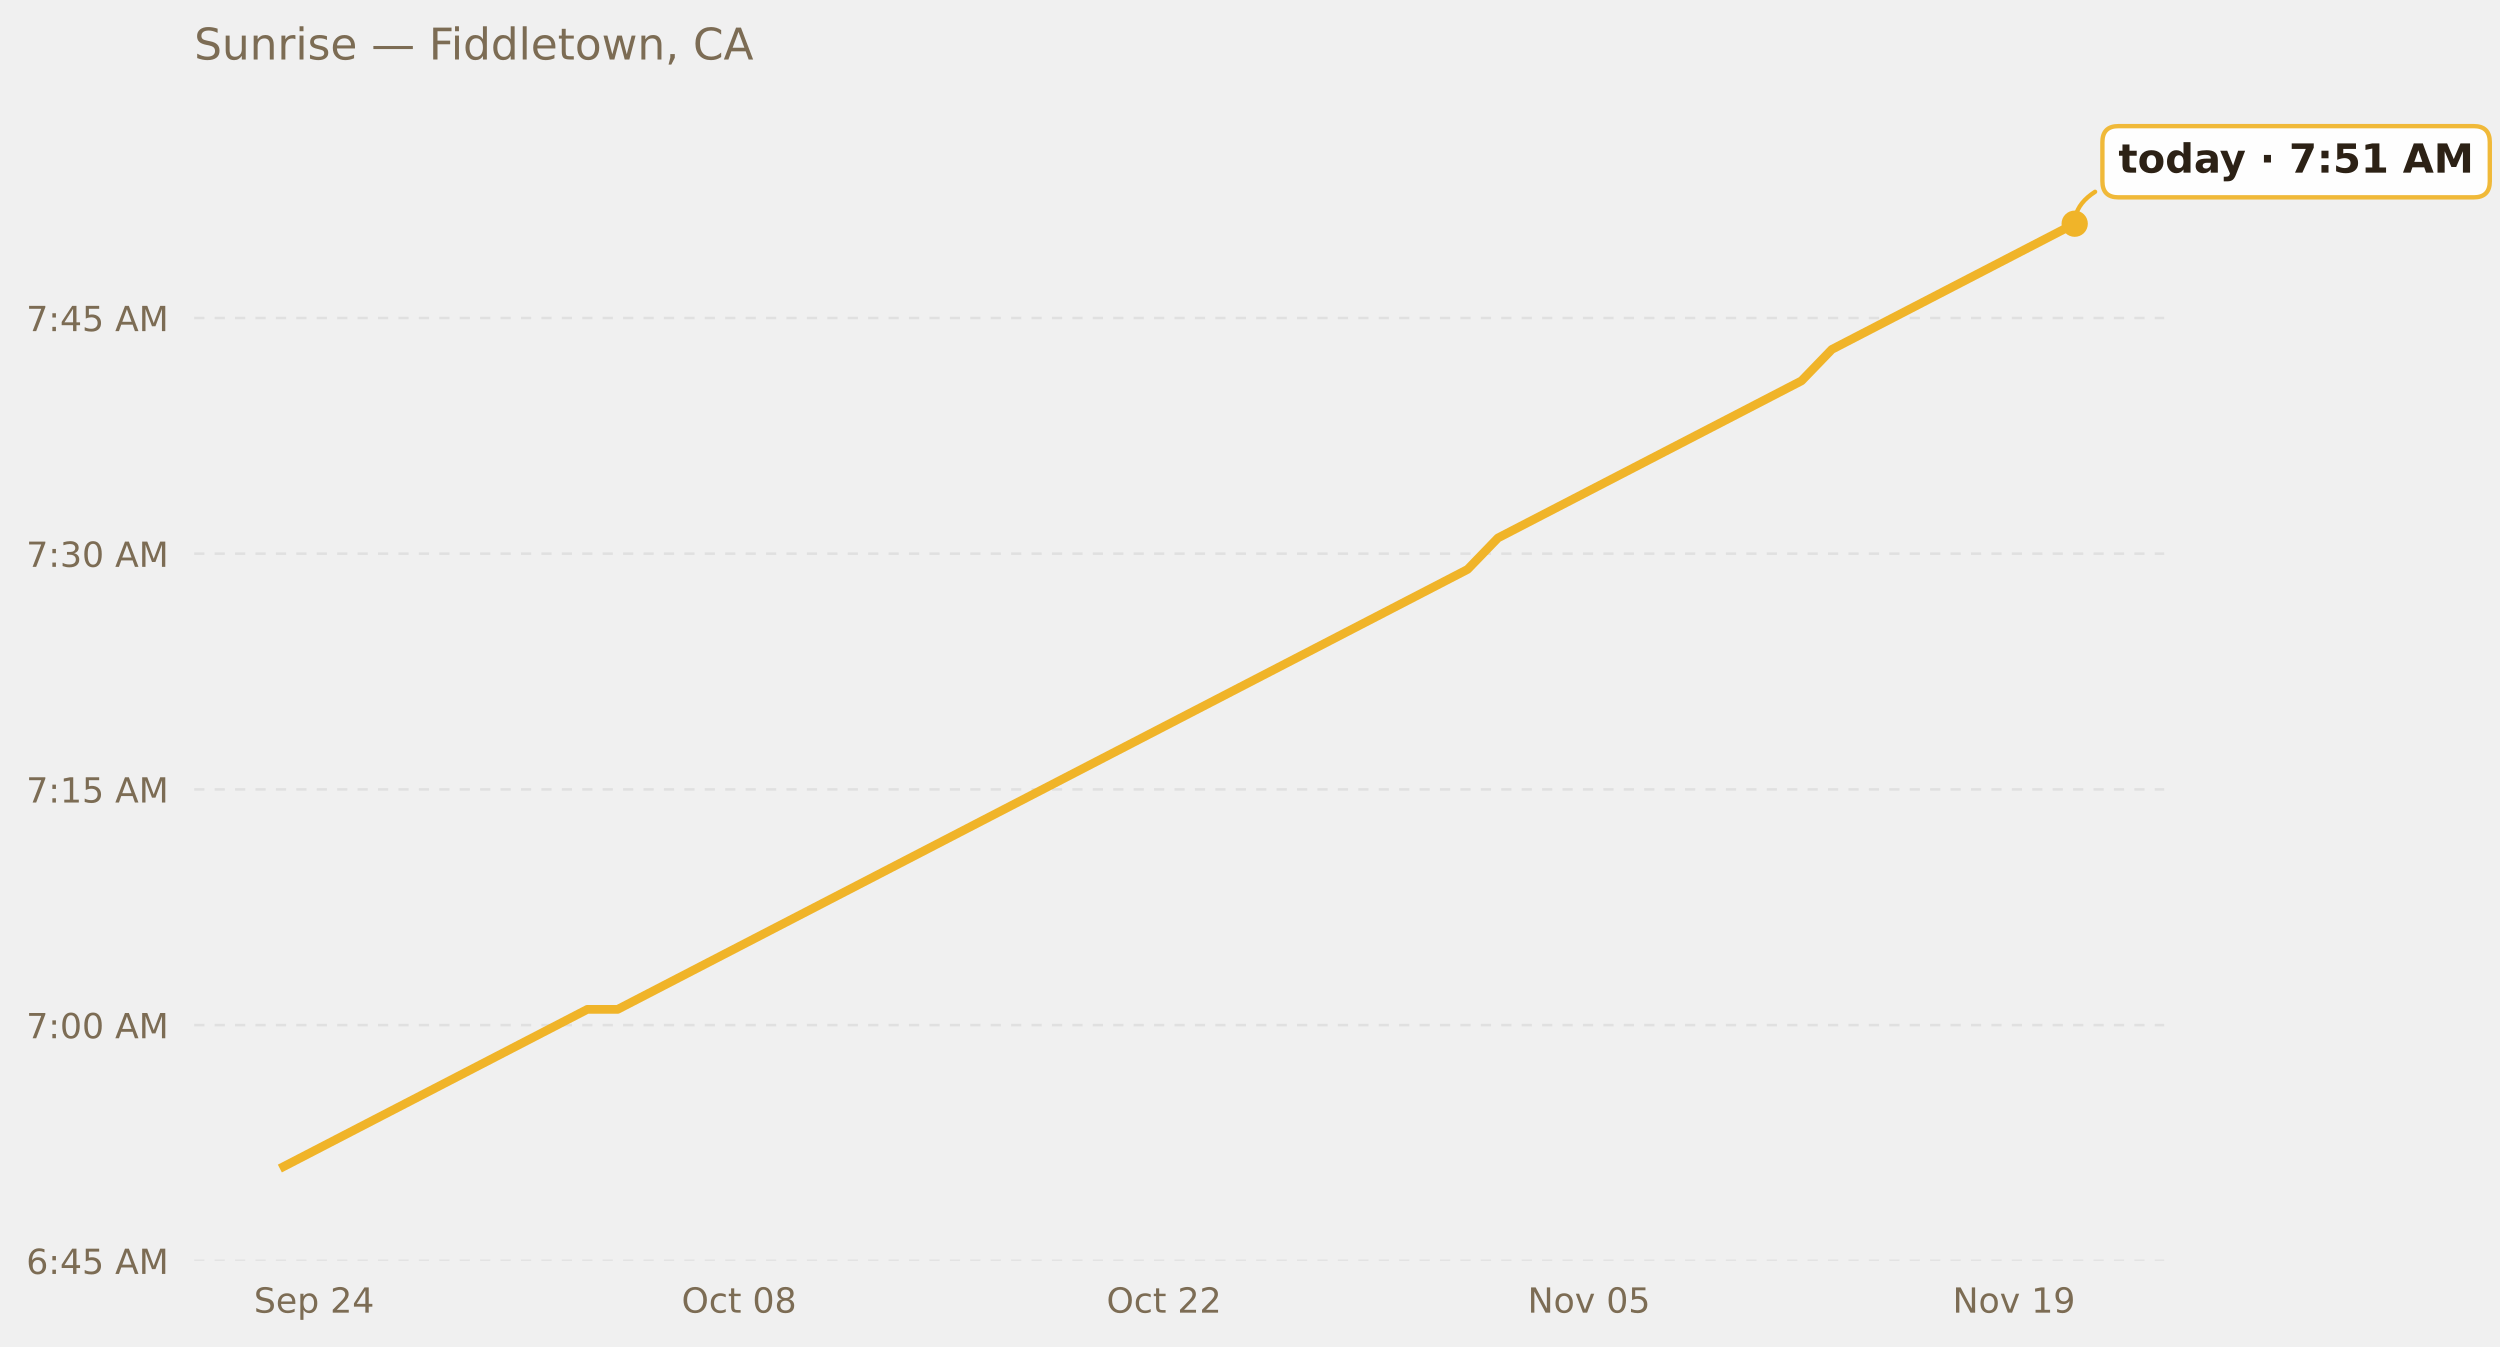
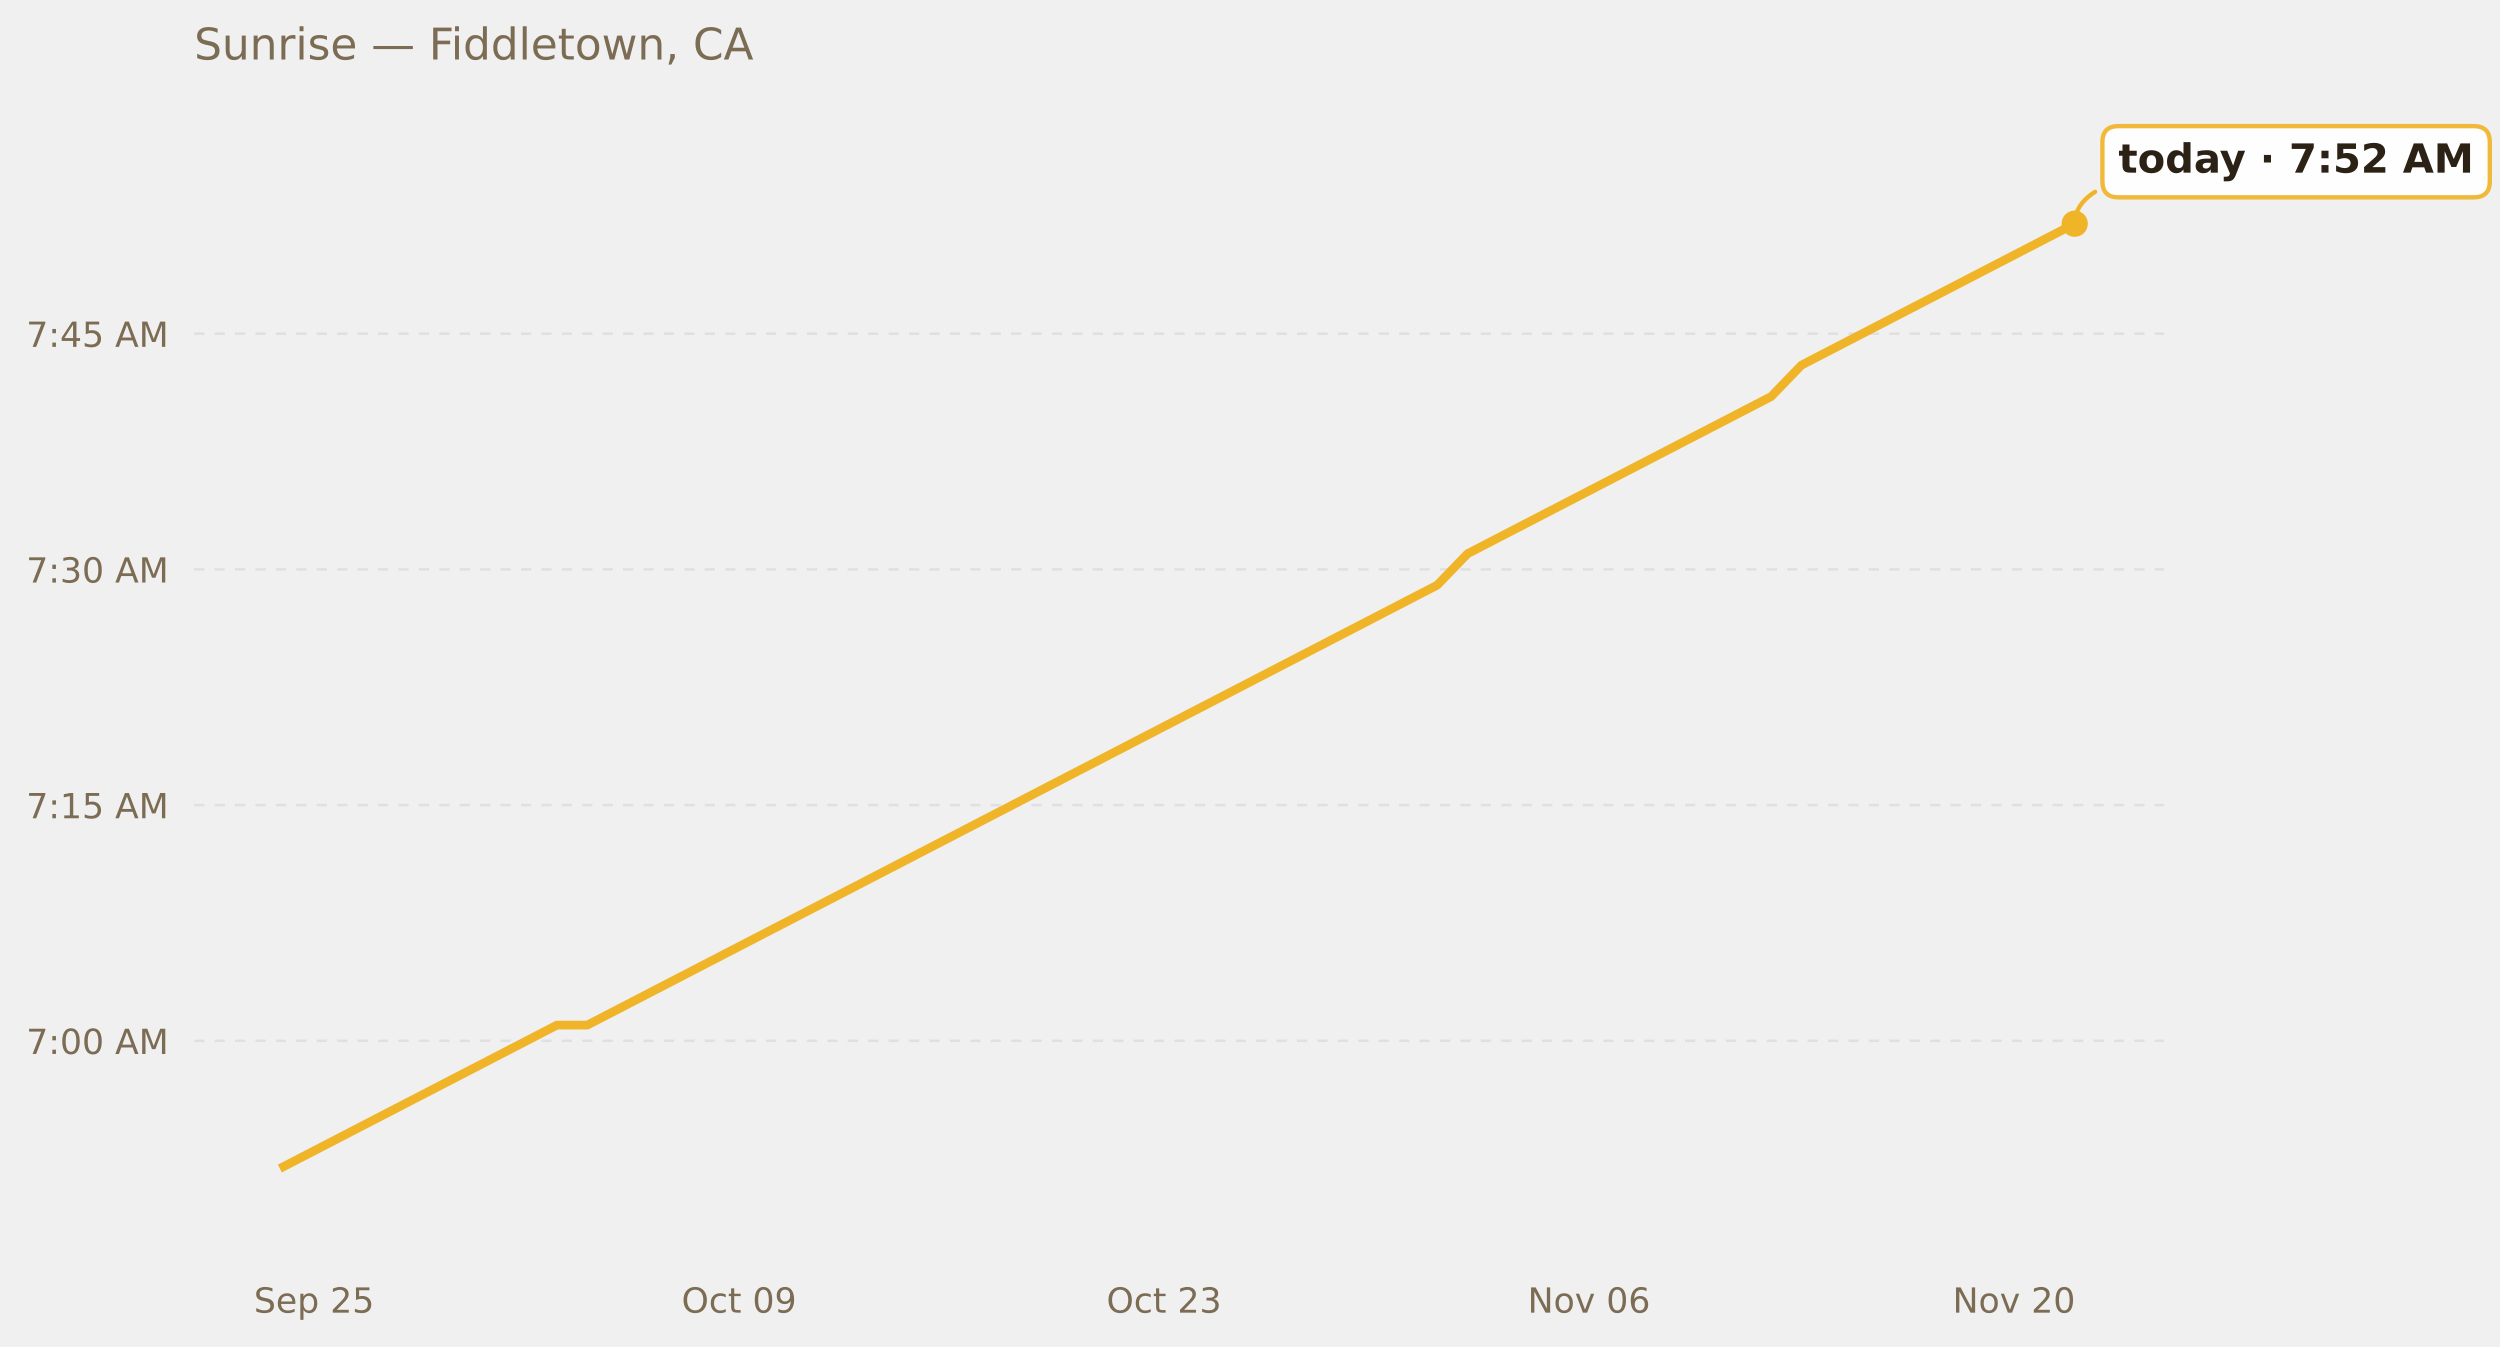
<svg xmlns="http://www.w3.org/2000/svg" xmlns:xlink="http://www.w3.org/1999/xlink" width="685.516pt" height="369.112pt" viewBox="0 0 685.516 369.112" version="1.1">
  <defs>
    <style type="text/css">*{stroke-linejoin: round; stroke-linecap: butt}</style>
  </defs>
  <g id="figure_1">
    <g id="patch_1">
      <path d="M 0 369.112  L 685.516 369.112  L 685.516 0  L 0 0  L 0 369.112  z " style="fill: none; opacity: 0" />
    </g>
    <g id="axes_1">
      <g id="patch_2">
        <path d="M 53.248 345.718  L 593.447 345.718  L 593.447 30.318  L 53.248 30.318  L 53.248 345.718  z " style="fill: none" />
      </g>
      <g id="matplotlib.axis_1">
        <g id="xtick_1">
          <g id="text_1">
            <g style="fill: #7c6c54" transform="translate(69.6183 359.9366) scale(0.095 -0.095)">
              <defs>
                <path id="DejaVuSans-53" d="M 3425 4513  L 3425 3897  Q 3066 4069 2747 4153  Q 2428 4238 2131 4238  Q 1616 4238 1336 4038  Q 1056 3838 1056 3469  Q 1056 3159 1242 3001  Q 1428 2844 1947 2747  L 2328 2669  Q 3034 2534 3370 2195  Q 3706 1856 3706 1288  Q 3706 609 3251 259  Q 2797 -91 1919 -91  Q 1588 -91 1214 -16  Q 841 59 441 206  L 441 856  Q 825 641 1194 531  Q 1563 422 1919 422  Q 2459 422 2753 634  Q 3047 847 3047 1241  Q 3047 1584 2836 1778  Q 2625 1972 2144 2069  L 1759 2144  Q 1053 2284 737 2584  Q 422 2884 422 3419  Q 422 4038 858 4394  Q 1294 4750 2059 4750  Q 2388 4750 2728 4690  Q 3069 4631 3425 4513  z " transform="scale(0.015625)" />
                <path id="DejaVuSans-65" d="M 3597 1894  L 3597 1613  L 953 1613  Q 991 1019 1311 708  Q 1631 397 2203 397  Q 2534 397 2845 478  Q 3156 559 3463 722  L 3463 178  Q 3153 47 2828 -22  Q 2503 -91 2169 -91  Q 1331 -91 842 396  Q 353 884 353 1716  Q 353 2575 817 3079  Q 1281 3584 2069 3584  Q 2775 3584 3186 3129  Q 3597 2675 3597 1894  z M 3022 2063  Q 3016 2534 2758 2815  Q 2500 3097 2075 3097  Q 1594 3097 1305 2825  Q 1016 2553 972 2059  L 3022 2063  z " transform="scale(0.015625)" />
                <path id="DejaVuSans-70" d="M 1159 525  L 1159 -1331  L 581 -1331  L 581 3500  L 1159 3500  L 1159 2969  Q 1341 3281 1617 3432  Q 1894 3584 2278 3584  Q 2916 3584 3314 3078  Q 3713 2572 3713 1747  Q 3713 922 3314 415  Q 2916 -91 2278 -91  Q 1894 -91 1617 61  Q 1341 213 1159 525  z M 3116 1747  Q 3116 2381 2855 2742  Q 2594 3103 2138 3103  Q 1681 3103 1420 2742  Q 1159 2381 1159 1747  Q 1159 1113 1420 752  Q 1681 391 2138 391  Q 2594 391 2855 752  Q 3116 1113 3116 1747  z " transform="scale(0.015625)" />
                <path id="DejaVuSans-20" transform="scale(0.015625)" />
                <path id="DejaVuSans-32" d="M 1228 531  L 3431 531  L 3431 0  L 469 0  L 469 531  Q 828 903 1448 1529  Q 2069 2156 2228 2338  Q 2531 2678 2651 2914  Q 2772 3150 2772 3378  Q 2772 3750 2511 3984  Q 2250 4219 1831 4219  Q 1534 4219 1204 4116  Q 875 4013 500 3803  L 500 4441  Q 881 4594 1212 4672  Q 1544 4750 1819 4750  Q 2544 4750 2975 4387  Q 3406 4025 3406 3419  Q 3406 3131 3298 2873  Q 3191 2616 2906 2266  Q 2828 2175 2409 1742  Q 1991 1309 1228 531  z " transform="scale(0.015625)" />
-                 <path id="DejaVuSans-34" d="M 2419 4116  L 825 1625  L 2419 1625  L 2419 4116  z M 2253 4666  L 3047 4666  L 3047 1625  L 3713 1625  L 3713 1100  L 3047 1100  L 3047 0  L 2419 0  L 2419 1100  L 313 1100  L 313 1709  L 2253 4666  z " transform="scale(0.015625)" />
+                 <path id="DejaVuSans-35" d="M 691 4666  L 3169 4666  L 3169 4134  L 1269 4134  L 1269 2991  Q 1406 3038 1543 3061  Q 1681 3084 1819 3084  Q 2600 3084 3056 2656  Q 3513 2228 3513 1497  Q 3513 744 3044 326  Q 2575 -91 1722 -91  Q 1428 -91 1123 -41  Q 819 9 494 109  L 494 744  Q 775 591 1075 516  Q 1375 441 1709 441  Q 2250 441 2565 725  Q 2881 1009 2881 1497  Q 2881 1984 2565 2268  Q 2250 2553 1709 2553  Q 1456 2553 1204 2497  Q 953 2441 691 2322  L 691 4666  z " transform="scale(0.015625)" />
              </defs>
              <use xlink:href="#DejaVuSans-53" />
              <use xlink:href="#DejaVuSans-65" x="63.477" />
              <use xlink:href="#DejaVuSans-70" x="125" />
              <use xlink:href="#DejaVuSans-20" x="188.477" />
              <use xlink:href="#DejaVuSans-32" x="220.264" />
-               <use xlink:href="#DejaVuSans-34" x="283.887" />
+               <use xlink:href="#DejaVuSans-35" x="283.887" />
            </g>
          </g>
        </g>
        <g id="xtick_2">
          <g id="text_2">
            <g style="fill: #7c6c54" transform="translate(186.8889 359.9366) scale(0.095 -0.095)">
              <defs>
                <path id="DejaVuSans-4f" d="M 2522 4238  Q 1834 4238 1429 3725  Q 1025 3213 1025 2328  Q 1025 1447 1429 934  Q 1834 422 2522 422  Q 3209 422 3611 934  Q 4013 1447 4013 2328  Q 4013 3213 3611 3725  Q 3209 4238 2522 4238  z M 2522 4750  Q 3503 4750 4090 4092  Q 4678 3434 4678 2328  Q 4678 1225 4090 567  Q 3503 -91 2522 -91  Q 1538 -91 948 565  Q 359 1222 359 2328  Q 359 3434 948 4092  Q 1538 4750 2522 4750  z " transform="scale(0.015625)" />
                <path id="DejaVuSans-63" d="M 3122 3366  L 3122 2828  Q 2878 2963 2633 3030  Q 2388 3097 2138 3097  Q 1578 3097 1268 2742  Q 959 2388 959 1747  Q 959 1106 1268 751  Q 1578 397 2138 397  Q 2388 397 2633 464  Q 2878 531 3122 666  L 3122 134  Q 2881 22 2623 -34  Q 2366 -91 2075 -91  Q 1284 -91 818 406  Q 353 903 353 1747  Q 353 2603 823 3093  Q 1294 3584 2113 3584  Q 2378 3584 2631 3529  Q 2884 3475 3122 3366  z " transform="scale(0.015625)" />
                <path id="DejaVuSans-74" d="M 1172 4494  L 1172 3500  L 2356 3500  L 2356 3053  L 1172 3053  L 1172 1153  Q 1172 725 1289 603  Q 1406 481 1766 481  L 2356 481  L 2356 0  L 1766 0  Q 1100 0 847 248  Q 594 497 594 1153  L 594 3053  L 172 3053  L 172 3500  L 594 3500  L 594 4494  L 1172 4494  z " transform="scale(0.015625)" />
                <path id="DejaVuSans-30" d="M 2034 4250  Q 1547 4250 1301 3770  Q 1056 3291 1056 2328  Q 1056 1369 1301 889  Q 1547 409 2034 409  Q 2525 409 2770 889  Q 3016 1369 3016 2328  Q 3016 3291 2770 3770  Q 2525 4250 2034 4250  z M 2034 4750  Q 2819 4750 3233 4129  Q 3647 3509 3647 2328  Q 3647 1150 3233 529  Q 2819 -91 2034 -91  Q 1250 -91 836 529  Q 422 1150 422 2328  Q 422 3509 836 4129  Q 1250 4750 2034 4750  z " transform="scale(0.015625)" />
-                 <path id="DejaVuSans-38" d="M 2034 2216  Q 1584 2216 1326 1975  Q 1069 1734 1069 1313  Q 1069 891 1326 650  Q 1584 409 2034 409  Q 2484 409 2743 651  Q 3003 894 3003 1313  Q 3003 1734 2745 1975  Q 2488 2216 2034 2216  z M 1403 2484  Q 997 2584 770 2862  Q 544 3141 544 3541  Q 544 4100 942 4425  Q 1341 4750 2034 4750  Q 2731 4750 3128 4425  Q 3525 4100 3525 3541  Q 3525 3141 3298 2862  Q 3072 2584 2669 2484  Q 3125 2378 3379 2068  Q 3634 1759 3634 1313  Q 3634 634 3220 271  Q 2806 -91 2034 -91  Q 1263 -91 848 271  Q 434 634 434 1313  Q 434 1759 690 2068  Q 947 2378 1403 2484  z M 1172 3481  Q 1172 3119 1398 2916  Q 1625 2713 2034 2713  Q 2441 2713 2670 2916  Q 2900 3119 2900 3481  Q 2900 3844 2670 4047  Q 2441 4250 2034 4250  Q 1625 4250 1398 4047  Q 1172 3844 1172 3481  z " transform="scale(0.015625)" />
+                 <path id="DejaVuSans-39" d="M 703 97  L 703 672  Q 941 559 1184 500  Q 1428 441 1663 441  Q 2288 441 2617 861  Q 2947 1281 2994 2138  Q 2813 1869 2534 1725  Q 2256 1581 1919 1581  Q 1219 1581 811 2004  Q 403 2428 403 3163  Q 403 3881 828 4315  Q 1253 4750 1959 4750  Q 2769 4750 3195 4129  Q 3622 3509 3622 2328  Q 3622 1225 3098 567  Q 2575 -91 1691 -91  Q 1453 -91 1209 -44  Q 966 3 703 97  z M 1959 2075  Q 2384 2075 2632 2365  Q 2881 2656 2881 3163  Q 2881 3666 2632 3958  Q 2384 4250 1959 4250  Q 1534 4250 1286 3958  Q 1038 3666 1038 3163  Q 1038 2656 1286 2365  Q 1534 2075 1959 2075  z " transform="scale(0.015625)" />
              </defs>
              <use xlink:href="#DejaVuSans-4f" />
              <use xlink:href="#DejaVuSans-63" x="78.711" />
              <use xlink:href="#DejaVuSans-74" x="133.691" />
              <use xlink:href="#DejaVuSans-20" x="172.9" />
              <use xlink:href="#DejaVuSans-30" x="204.688" />
-               <use xlink:href="#DejaVuSans-38" x="268.311" />
+               <use xlink:href="#DejaVuSans-39" x="268.311" />
            </g>
          </g>
        </g>
        <g id="xtick_3">
          <g id="text_3">
            <g style="fill: #7c6c54" transform="translate(303.4187 359.9366) scale(0.095 -0.095)">
+               <defs>
+                 <path id="DejaVuSans-33" d="M 2597 2516  Q 3050 2419 3304 2112  Q 3559 1806 3559 1356  Q 3559 666 3084 287  Q 2609 -91 1734 -91  Q 1441 -91 1130 -33  Q 819 25 488 141  L 488 750  Q 750 597 1062 519  Q 1375 441 1716 441  Q 2309 441 2620 675  Q 2931 909 2931 1356  Q 2931 1769 2642 2001  Q 2353 2234 1838 2234  L 1294 2234  L 1294 2753  L 1863 2753  Q 2328 2753 2575 2939  Q 2822 3125 2822 3475  Q 2822 3834 2567 4026  Q 2313 4219 1838 4219  Q 1578 4219 1281 4162  Q 984 4106 628 3988  L 628 4550  Q 988 4650 1302 4700  Q 1616 4750 1894 4750  Q 2613 4750 3031 4423  Q 3450 4097 3450 3541  Q 3450 3153 3228 2886  Q 3006 2619 2597 2516  z " transform="scale(0.015625)" />
+               </defs>
              <use xlink:href="#DejaVuSans-4f" />
              <use xlink:href="#DejaVuSans-63" x="78.711" />
              <use xlink:href="#DejaVuSans-74" x="133.691" />
              <use xlink:href="#DejaVuSans-20" x="172.9" />
              <use xlink:href="#DejaVuSans-32" x="204.688" />
-               <use xlink:href="#DejaVuSans-32" x="268.311" />
+               <use xlink:href="#DejaVuSans-33" x="268.311" />
            </g>
          </g>
        </g>
        <g id="xtick_4">
          <g id="text_4">
            <g style="fill: #7c6c54" transform="translate(418.8902 359.9366) scale(0.095 -0.095)">
              <defs>
                <path id="DejaVuSans-4e" d="M 628 4666  L 1478 4666  L 3547 763  L 3547 4666  L 4159 4666  L 4159 0  L 3309 0  L 1241 3903  L 1241 0  L 628 0  L 628 4666  z " transform="scale(0.015625)" />
                <path id="DejaVuSans-6f" d="M 1959 3097  Q 1497 3097 1228 2736  Q 959 2375 959 1747  Q 959 1119 1226 758  Q 1494 397 1959 397  Q 2419 397 2687 759  Q 2956 1122 2956 1747  Q 2956 2369 2687 2733  Q 2419 3097 1959 3097  z M 1959 3584  Q 2709 3584 3137 3096  Q 3566 2609 3566 1747  Q 3566 888 3137 398  Q 2709 -91 1959 -91  Q 1206 -91 779 398  Q 353 888 353 1747  Q 353 2609 779 3096  Q 1206 3584 1959 3584  z " transform="scale(0.015625)" />
                <path id="DejaVuSans-76" d="M 191 3500  L 800 3500  L 1894 563  L 2988 3500  L 3597 3500  L 2284 0  L 1503 0  L 191 3500  z " transform="scale(0.015625)" />
-                 <path id="DejaVuSans-35" d="M 691 4666  L 3169 4666  L 3169 4134  L 1269 4134  L 1269 2991  Q 1406 3038 1543 3061  Q 1681 3084 1819 3084  Q 2600 3084 3056 2656  Q 3513 2228 3513 1497  Q 3513 744 3044 326  Q 2575 -91 1722 -91  Q 1428 -91 1123 -41  Q 819 9 494 109  L 494 744  Q 775 591 1075 516  Q 1375 441 1709 441  Q 2250 441 2565 725  Q 2881 1009 2881 1497  Q 2881 1984 2565 2268  Q 2250 2553 1709 2553  Q 1456 2553 1204 2497  Q 953 2441 691 2322  L 691 4666  z " transform="scale(0.015625)" />
+                 <path id="DejaVuSans-36" d="M 2113 2584  Q 1688 2584 1439 2293  Q 1191 2003 1191 1497  Q 1191 994 1439 701  Q 1688 409 2113 409  Q 2538 409 2786 701  Q 3034 994 3034 1497  Q 3034 2003 2786 2293  Q 2538 2584 2113 2584  z M 3366 4563  L 3366 3988  Q 3128 4100 2886 4159  Q 2644 4219 2406 4219  Q 1781 4219 1451 3797  Q 1122 3375 1075 2522  Q 1259 2794 1537 2939  Q 1816 3084 2150 3084  Q 2853 3084 3261 2657  Q 3669 2231 3669 1497  Q 3669 778 3244 343  Q 2819 -91 2113 -91  Q 1303 -91 875 529  Q 447 1150 447 2328  Q 447 3434 972 4092  Q 1497 4750 2381 4750  Q 2619 4750 2861 4703  Q 3103 4656 3366 4563  z " transform="scale(0.015625)" />
              </defs>
              <use xlink:href="#DejaVuSans-4e" />
              <use xlink:href="#DejaVuSans-6f" x="74.805" />
              <use xlink:href="#DejaVuSans-76" x="135.986" />
              <use xlink:href="#DejaVuSans-20" x="195.166" />
              <use xlink:href="#DejaVuSans-30" x="226.953" />
-               <use xlink:href="#DejaVuSans-35" x="290.576" />
+               <use xlink:href="#DejaVuSans-36" x="290.576" />
            </g>
          </g>
        </g>
        <g id="xtick_5">
          <g id="text_5">
            <g style="fill: #7c6c54" transform="translate(535.42 359.9366) scale(0.095 -0.095)">
-               <defs>
-                 <path id="DejaVuSans-31" d="M 794 531  L 1825 531  L 1825 4091  L 703 3866  L 703 4441  L 1819 4666  L 2450 4666  L 2450 531  L 3481 531  L 3481 0  L 794 0  L 794 531  z " transform="scale(0.015625)" />
-                 <path id="DejaVuSans-39" d="M 703 97  L 703 672  Q 941 559 1184 500  Q 1428 441 1663 441  Q 2288 441 2617 861  Q 2947 1281 2994 2138  Q 2813 1869 2534 1725  Q 2256 1581 1919 1581  Q 1219 1581 811 2004  Q 403 2428 403 3163  Q 403 3881 828 4315  Q 1253 4750 1959 4750  Q 2769 4750 3195 4129  Q 3622 3509 3622 2328  Q 3622 1225 3098 567  Q 2575 -91 1691 -91  Q 1453 -91 1209 -44  Q 966 3 703 97  z M 1959 2075  Q 2384 2075 2632 2365  Q 2881 2656 2881 3163  Q 2881 3666 2632 3958  Q 2384 4250 1959 4250  Q 1534 4250 1286 3958  Q 1038 3666 1038 3163  Q 1038 2656 1286 2365  Q 1534 2075 1959 2075  z " transform="scale(0.015625)" />
-               </defs>
              <use xlink:href="#DejaVuSans-4e" />
              <use xlink:href="#DejaVuSans-6f" x="74.805" />
              <use xlink:href="#DejaVuSans-76" x="135.986" />
              <use xlink:href="#DejaVuSans-20" x="195.166" />
-               <use xlink:href="#DejaVuSans-31" x="226.953" />
-               <use xlink:href="#DejaVuSans-39" x="290.576" />
+               <use xlink:href="#DejaVuSans-32" x="226.953" />
+               <use xlink:href="#DejaVuSans-30" x="290.576" />
            </g>
          </g>
        </g>
      </g>
      <g id="matplotlib.axis_2">
        <g id="ytick_1">
          <g id="line2d_1">
-             <path d="M 53.248 345.718  L 593.447 345.718  " clip-path="url(#p0047566227)" style="fill: none; stroke-dasharray: 2.8,2.8; stroke-dashoffset: 0; stroke: #e0e0e0; stroke-width: 0.7" />
+             <path d="M 53.248 285.396  L 593.447 285.396  " clip-path="url(#p5e098983d3)" style="fill: none; stroke-dasharray: 2.8,2.8; stroke-dashoffset: 0; stroke: #e0e0e0; stroke-width: 0.7" />
          </g>
          <g id="text_6">
-             <g style="fill: #7c6c54" transform="translate(7.2 349.3274) scale(0.095 -0.095)">
-               <defs>
-                 <path id="DejaVuSans-36" d="M 2113 2584  Q 1688 2584 1439 2293  Q 1191 2003 1191 1497  Q 1191 994 1439 701  Q 1688 409 2113 409  Q 2538 409 2786 701  Q 3034 994 3034 1497  Q 3034 2003 2786 2293  Q 2538 2584 2113 2584  z M 3366 4563  L 3366 3988  Q 3128 4100 2886 4159  Q 2644 4219 2406 4219  Q 1781 4219 1451 3797  Q 1122 3375 1075 2522  Q 1259 2794 1537 2939  Q 1816 3084 2150 3084  Q 2853 3084 3261 2657  Q 3669 2231 3669 1497  Q 3669 778 3244 343  Q 2819 -91 2113 -91  Q 1303 -91 875 529  Q 447 1150 447 2328  Q 447 3434 972 4092  Q 1497 4750 2381 4750  Q 2619 4750 2861 4703  Q 3103 4656 3366 4563  z " transform="scale(0.015625)" />
+             <g style="fill: #7c6c54" transform="translate(7.2 289.005) scale(0.095 -0.095)">
+               <defs>
+                 <path id="DejaVuSans-37" d="M 525 4666  L 3525 4666  L 3525 4397  L 1831 0  L 1172 0  L 2766 4134  L 525 4134  L 525 4666  z " transform="scale(0.015625)" />
                <path id="DejaVuSans-3a" d="M 750 794  L 1409 794  L 1409 0  L 750 0  L 750 794  z M 750 3309  L 1409 3309  L 1409 2516  L 750 2516  L 750 3309  z " transform="scale(0.015625)" />
                <path id="DejaVuSans-41" d="M 2188 4044  L 1331 1722  L 3047 1722  L 2188 4044  z M 1831 4666  L 2547 4666  L 4325 0  L 3669 0  L 3244 1197  L 1141 1197  L 716 0  L 50 0  L 1831 4666  z " transform="scale(0.015625)" />
                <path id="DejaVuSans-4d" d="M 628 4666  L 1569 4666  L 2759 1491  L 3956 4666  L 4897 4666  L 4897 0  L 4281 0  L 4281 4097  L 3078 897  L 2444 897  L 1241 4097  L 1241 0  L 628 0  L 628 4666  z " transform="scale(0.015625)" />
              </defs>
-               <use xlink:href="#DejaVuSans-36" />
+               <use xlink:href="#DejaVuSans-37" />
+               <use xlink:href="#DejaVuSans-3a" x="63.623" />
+               <use xlink:href="#DejaVuSans-30" x="97.314" />
+               <use xlink:href="#DejaVuSans-30" x="160.938" />
+               <use xlink:href="#DejaVuSans-20" x="224.561" />
+               <use xlink:href="#DejaVuSans-41" x="256.348" />
+               <use xlink:href="#DejaVuSans-4d" x="324.756" />
+             </g>
+           </g>
+         </g>
+         <g id="ytick_2">
+           <g id="line2d_2">
+             <path d="M 53.248 220.765  L 593.447 220.765  " clip-path="url(#p5e098983d3)" style="fill: none; stroke-dasharray: 2.8,2.8; stroke-dashoffset: 0; stroke: #e0e0e0; stroke-width: 0.7" />
+           </g>
+           <g id="text_7">
+             <g style="fill: #7c6c54" transform="translate(7.2 224.3738) scale(0.095 -0.095)">
+               <defs>
+                 <path id="DejaVuSans-31" d="M 794 531  L 1825 531  L 1825 4091  L 703 3866  L 703 4441  L 1819 4666  L 2450 4666  L 2450 531  L 3481 531  L 3481 0  L 794 0  L 794 531  z " transform="scale(0.015625)" />
+               </defs>
+               <use xlink:href="#DejaVuSans-37" />
+               <use xlink:href="#DejaVuSans-3a" x="63.623" />
+               <use xlink:href="#DejaVuSans-31" x="97.314" />
+               <use xlink:href="#DejaVuSans-35" x="160.938" />
+               <use xlink:href="#DejaVuSans-20" x="224.561" />
+               <use xlink:href="#DejaVuSans-41" x="256.348" />
+               <use xlink:href="#DejaVuSans-4d" x="324.756" />
+             </g>
+           </g>
+         </g>
+         <g id="ytick_3">
+           <g id="line2d_3">
+             <path d="M 53.248 156.133  L 593.447 156.133  " clip-path="url(#p5e098983d3)" style="fill: none; stroke-dasharray: 2.8,2.8; stroke-dashoffset: 0; stroke: #e0e0e0; stroke-width: 0.7" />
+           </g>
+           <g id="text_8">
+             <g style="fill: #7c6c54" transform="translate(7.2 159.7427) scale(0.095 -0.095)">
+               <use xlink:href="#DejaVuSans-37" />
+               <use xlink:href="#DejaVuSans-3a" x="63.623" />
+               <use xlink:href="#DejaVuSans-33" x="97.314" />
+               <use xlink:href="#DejaVuSans-30" x="160.938" />
+               <use xlink:href="#DejaVuSans-20" x="224.561" />
+               <use xlink:href="#DejaVuSans-41" x="256.348" />
+               <use xlink:href="#DejaVuSans-4d" x="324.756" />
+             </g>
+           </g>
+         </g>
+         <g id="ytick_4">
+           <g id="line2d_4">
+             <path d="M 53.248 91.502  L 593.447 91.502  " clip-path="url(#p5e098983d3)" style="fill: none; stroke-dasharray: 2.8,2.8; stroke-dashoffset: 0; stroke: #e0e0e0; stroke-width: 0.7" />
+           </g>
+           <g id="text_9">
+             <g style="fill: #7c6c54" transform="translate(7.2 95.11154) scale(0.095 -0.095)">
+               <defs>
+                 <path id="DejaVuSans-34" d="M 2419 4116  L 825 1625  L 2419 1625  L 2419 4116  z M 2253 4666  L 3047 4666  L 3047 1625  L 3713 1625  L 3713 1100  L 3047 1100  L 3047 0  L 2419 0  L 2419 1100  L 313 1100  L 313 1709  L 2253 4666  z " transform="scale(0.015625)" />
+               </defs>
+               <use xlink:href="#DejaVuSans-37" />
              <use xlink:href="#DejaVuSans-3a" x="63.623" />
              <use xlink:href="#DejaVuSans-34" x="97.314" />
              <use xlink:href="#DejaVuSans-35" x="160.938" />
              <use xlink:href="#DejaVuSans-20" x="224.561" />
              <use xlink:href="#DejaVuSans-41" x="256.348" />
              <use xlink:href="#DejaVuSans-4d" x="324.756" />
            </g>
          </g>
        </g>
-         <g id="ytick_2">
-           <g id="line2d_2">
-             <path d="M 53.248 281.087  L 593.447 281.087  " clip-path="url(#p0047566227)" style="fill: none; stroke-dasharray: 2.8,2.8; stroke-dashoffset: 0; stroke: #e0e0e0; stroke-width: 0.7" />
-           </g>
-           <g id="text_7">
-             <g style="fill: #7c6c54" transform="translate(7.2 284.6962) scale(0.095 -0.095)">
-               <defs>
-                 <path id="DejaVuSans-37" d="M 525 4666  L 3525 4666  L 3525 4397  L 1831 0  L 1172 0  L 2766 4134  L 525 4134  L 525 4666  z " transform="scale(0.015625)" />
-               </defs>
-               <use xlink:href="#DejaVuSans-37" />
-               <use xlink:href="#DejaVuSans-3a" x="63.623" />
-               <use xlink:href="#DejaVuSans-30" x="97.314" />
-               <use xlink:href="#DejaVuSans-30" x="160.938" />
-               <use xlink:href="#DejaVuSans-20" x="224.561" />
-               <use xlink:href="#DejaVuSans-41" x="256.348" />
-               <use xlink:href="#DejaVuSans-4d" x="324.756" />
-             </g>
-           </g>
-         </g>
-         <g id="ytick_3">
-           <g id="line2d_3">
-             <path d="M 53.248 216.456  L 593.447 216.456  " clip-path="url(#p0047566227)" style="fill: none; stroke-dasharray: 2.8,2.8; stroke-dashoffset: 0; stroke: #e0e0e0; stroke-width: 0.7" />
-           </g>
-           <g id="text_8">
-             <g style="fill: #7c6c54" transform="translate(7.2 220.0651) scale(0.095 -0.095)">
-               <use xlink:href="#DejaVuSans-37" />
-               <use xlink:href="#DejaVuSans-3a" x="63.623" />
-               <use xlink:href="#DejaVuSans-31" x="97.314" />
-               <use xlink:href="#DejaVuSans-35" x="160.938" />
-               <use xlink:href="#DejaVuSans-20" x="224.561" />
-               <use xlink:href="#DejaVuSans-41" x="256.348" />
-               <use xlink:href="#DejaVuSans-4d" x="324.756" />
-             </g>
-           </g>
-         </g>
-         <g id="ytick_4">
-           <g id="line2d_4">
-             <path d="M 53.248 151.825  L 593.447 151.825  " clip-path="url(#p0047566227)" style="fill: none; stroke-dasharray: 2.8,2.8; stroke-dashoffset: 0; stroke: #e0e0e0; stroke-width: 0.7" />
-           </g>
-           <g id="text_9">
-             <g style="fill: #7c6c54" transform="translate(7.2 155.4339) scale(0.095 -0.095)">
-               <defs>
-                 <path id="DejaVuSans-33" d="M 2597 2516  Q 3050 2419 3304 2112  Q 3559 1806 3559 1356  Q 3559 666 3084 287  Q 2609 -91 1734 -91  Q 1441 -91 1130 -33  Q 819 25 488 141  L 488 750  Q 750 597 1062 519  Q 1375 441 1716 441  Q 2309 441 2620 675  Q 2931 909 2931 1356  Q 2931 1769 2642 2001  Q 2353 2234 1838 2234  L 1294 2234  L 1294 2753  L 1863 2753  Q 2328 2753 2575 2939  Q 2822 3125 2822 3475  Q 2822 3834 2567 4026  Q 2313 4219 1838 4219  Q 1578 4219 1281 4162  Q 984 4106 628 3988  L 628 4550  Q 988 4650 1302 4700  Q 1616 4750 1894 4750  Q 2613 4750 3031 4423  Q 3450 4097 3450 3541  Q 3450 3153 3228 2886  Q 3006 2619 2597 2516  z " transform="scale(0.015625)" />
-               </defs>
-               <use xlink:href="#DejaVuSans-37" />
-               <use xlink:href="#DejaVuSans-3a" x="63.623" />
-               <use xlink:href="#DejaVuSans-33" x="97.314" />
-               <use xlink:href="#DejaVuSans-30" x="160.938" />
-               <use xlink:href="#DejaVuSans-20" x="224.561" />
-               <use xlink:href="#DejaVuSans-41" x="256.348" />
-               <use xlink:href="#DejaVuSans-4d" x="324.756" />
-             </g>
-           </g>
-         </g>
-         <g id="ytick_5">
-           <g id="line2d_5">
-             <path d="M 53.248 87.194  L 593.447 87.194  " clip-path="url(#p0047566227)" style="fill: none; stroke-dasharray: 2.8,2.8; stroke-dashoffset: 0; stroke: #e0e0e0; stroke-width: 0.7" />
-           </g>
-           <g id="text_10">
-             <g style="fill: #7c6c54" transform="translate(7.2 90.80279) scale(0.095 -0.095)">
-               <use xlink:href="#DejaVuSans-37" />
-               <use xlink:href="#DejaVuSans-3a" x="63.623" />
-               <use xlink:href="#DejaVuSans-34" x="97.314" />
-               <use xlink:href="#DejaVuSans-35" x="160.938" />
-               <use xlink:href="#DejaVuSans-20" x="224.561" />
-               <use xlink:href="#DejaVuSans-41" x="256.348" />
-               <use xlink:href="#DejaVuSans-4d" x="324.756" />
-             </g>
-           </g>
-         </g>
-       </g>
-       <g id="line2d_6">
-         <path d="M 77.802 319.866  L 86.126 315.557  L 94.45 311.248  L 102.773 306.939  L 111.097 302.631  L 119.42 298.322  L 127.744 294.013  L 136.067 289.704  L 144.391 285.396  L 152.715 281.087  L 161.038 276.778  L 169.362 276.778  L 177.685 272.469  L 186.009 268.161  L 194.332 263.852  L 202.656 259.543  L 210.979 255.235  L 219.303 250.926  L 227.627 246.617  L 235.95 242.308  L 244.274 238  L 252.597 233.691  L 260.921 229.382  L 269.244 225.073  L 277.568 220.765  L 285.891 216.456  L 294.215 212.147  L 302.539 207.838  L 310.862 203.53  L 319.186 199.221  L 327.509 194.912  L 335.833 190.603  L 344.156 186.295  L 352.48 181.986  L 360.804 177.677  L 369.127 173.368  L 377.451 169.06  L 385.774 164.751  L 394.098 160.442  L 402.421 156.133  L 410.745 147.516  L 419.068 143.207  L 427.392 138.898  L 435.716 134.59  L 444.039 130.281  L 452.363 125.972  L 460.686 121.663  L 469.01 117.355  L 477.333 113.046  L 485.657 108.737  L 493.981 104.429  L 502.304 95.811  L 510.628 91.502  L 518.951 87.194  L 527.275 82.885  L 535.598 78.576  L 543.922 74.267  L 552.245 69.959  L 560.569 65.65  L 568.893 61.341  " clip-path="url(#p0047566227)" style="fill: none; stroke: #f0b429; stroke-width: 2.4; stroke-linecap: square" />
+       </g>
+       <g id="line2d_5">
+         <path d="M 77.802 319.866  L 86.126 315.557  L 94.45 311.248  L 102.773 306.939  L 111.097 302.631  L 119.42 298.322  L 127.744 294.013  L 136.067 289.704  L 144.391 285.396  L 152.715 281.087  L 161.038 281.087  L 169.362 276.778  L 177.685 272.469  L 186.009 268.161  L 194.332 263.852  L 202.656 259.543  L 210.979 255.235  L 219.303 250.926  L 227.627 246.617  L 235.95 242.308  L 244.274 238  L 252.597 233.691  L 260.921 229.382  L 269.244 225.073  L 277.568 220.765  L 285.891 216.456  L 294.215 212.147  L 302.539 207.838  L 310.862 203.53  L 319.186 199.221  L 327.509 194.912  L 335.833 190.603  L 344.156 186.295  L 352.48 181.986  L 360.804 177.677  L 369.127 173.368  L 377.451 169.06  L 385.774 164.751  L 394.098 160.442  L 402.421 151.825  L 410.745 147.516  L 419.068 143.207  L 427.392 138.898  L 435.716 134.59  L 444.039 130.281  L 452.363 125.972  L 460.686 121.663  L 469.01 117.355  L 477.333 113.046  L 485.657 108.737  L 493.981 100.12  L 502.304 95.811  L 510.628 91.502  L 518.951 87.194  L 527.275 82.885  L 535.598 78.576  L 543.922 74.267  L 552.245 69.959  L 560.569 65.65  L 568.893 61.341  " clip-path="url(#p5e098983d3)" style="fill: none; stroke: #f0b429; stroke-width: 2.4; stroke-linecap: square" />
      </g>
      <g id="patch_3">
        <path d="M 574.481 52.594  Q 570.003 55.472 569.113 59.354  " style="fill: none; stroke: #f0b429; stroke-width: 1.2; stroke-linecap: round" />
      </g>
-       <g id="text_11">
+       <g id="text_10">
        <g id="patch_4">
          <path d="M 580.893 54.115  L 678.316 54.115  Q 682.716 54.115 682.716 49.715  L 682.716 38.983  Q 682.716 34.583 678.316 34.583  L 580.893 34.583  Q 576.493 34.583 576.493 38.983  L 576.493 49.715  Q 576.493 54.115 580.893 54.115  z " style="fill: #ffffff; opacity: 0.92; stroke: #f0b429; stroke-width: 1.2; stroke-linejoin: miter" />
        </g>
        <g style="fill: #2c2115" transform="translate(580.8926 47.34108) scale(0.11 -0.11)">
          <defs>
            <path id="DejaVuSans-Bold-74" d="M 1759 4494  L 1759 3500  L 2913 3500  L 2913 2700  L 1759 2700  L 1759 1216  Q 1759 972 1856 886  Q 1953 800 2241 800  L 2816 800  L 2816 0  L 1856 0  Q 1194 0 917 276  Q 641 553 641 1216  L 641 2700  L 84 2700  L 84 3500  L 641 3500  L 641 4494  L 1759 4494  z " transform="scale(0.015625)" />
            <path id="DejaVuSans-Bold-6f" d="M 2203 2784  Q 1831 2784 1636 2517  Q 1441 2250 1441 1747  Q 1441 1244 1636 976  Q 1831 709 2203 709  Q 2569 709 2762 976  Q 2956 1244 2956 1747  Q 2956 2250 2762 2517  Q 2569 2784 2203 2784  z M 2203 3584  Q 3106 3584 3614 3096  Q 4122 2609 4122 1747  Q 4122 884 3614 396  Q 3106 -91 2203 -91  Q 1297 -91 786 396  Q 275 884 275 1747  Q 275 2609 786 3096  Q 1297 3584 2203 3584  z " transform="scale(0.015625)" />
            <path id="DejaVuSans-Bold-64" d="M 2919 2988  L 2919 4863  L 4044 4863  L 4044 0  L 2919 0  L 2919 506  Q 2688 197 2409 53  Q 2131 -91 1766 -91  Q 1119 -91 703 423  Q 288 938 288 1747  Q 288 2556 703 3070  Q 1119 3584 1766 3584  Q 2128 3584 2408 3439  Q 2688 3294 2919 2988  z M 2181 722  Q 2541 722 2730 984  Q 2919 1247 2919 1747  Q 2919 2247 2730 2509  Q 2541 2772 2181 2772  Q 1825 2772 1636 2509  Q 1447 2247 1447 1747  Q 1447 1247 1636 984  Q 1825 722 2181 722  z " transform="scale(0.015625)" />
            <path id="DejaVuSans-Bold-61" d="M 2106 1575  Q 1756 1575 1579 1456  Q 1403 1338 1403 1106  Q 1403 894 1545 773  Q 1688 653 1941 653  Q 2256 653 2472 879  Q 2688 1106 2688 1447  L 2688 1575  L 2106 1575  z M 3816 1997  L 3816 0  L 2688 0  L 2688 519  Q 2463 200 2181 54  Q 1900 -91 1497 -91  Q 953 -91 614 226  Q 275 544 275 1050  Q 275 1666 698 1953  Q 1122 2241 2028 2241  L 2688 2241  L 2688 2328  Q 2688 2594 2478 2717  Q 2269 2841 1825 2841  Q 1466 2841 1156 2769  Q 847 2697 581 2553  L 581 3406  Q 941 3494 1303 3539  Q 1666 3584 2028 3584  Q 2975 3584 3395 3211  Q 3816 2838 3816 1997  z " transform="scale(0.015625)" />
            <path id="DejaVuSans-Bold-79" d="M 78 3500  L 1197 3500  L 2138 1125  L 2938 3500  L 4056 3500  L 2584 -331  Q 2363 -916 2067 -1148  Q 1772 -1381 1288 -1381  L 641 -1381  L 641 -647  L 991 -647  Q 1275 -647 1404 -556  Q 1534 -466 1606 -231  L 1638 -134  L 78 3500  z " transform="scale(0.015625)" />
            <path id="DejaVuSans-Bold-20" transform="scale(0.015625)" />
            <path id="DejaVuSans-Bold-b7" d="M 653 2828  L 1778 2828  L 1778 1619  L 653 1619  L 653 2828  z " transform="scale(0.015625)" />
            <path id="DejaVuSans-Bold-37" d="M 428 4666  L 3944 4666  L 3944 3988  L 2125 0  L 953 0  L 2675 3781  L 428 3781  L 428 4666  z " transform="scale(0.015625)" />
            <path id="DejaVuSans-Bold-3a" d="M 716 3500  L 1844 3500  L 1844 2291  L 716 2291  L 716 3500  z M 716 1209  L 1844 1209  L 1844 0  L 716 0  L 716 1209  z " transform="scale(0.015625)" />
            <path id="DejaVuSans-Bold-35" d="M 678 4666  L 3669 4666  L 3669 3781  L 1638 3781  L 1638 3059  Q 1775 3097 1914 3117  Q 2053 3138 2203 3138  Q 3056 3138 3531 2711  Q 4006 2284 4006 1522  Q 4006 766 3489 337  Q 2972 -91 2053 -91  Q 1656 -91 1267 -14  Q 878 63 494 219  L 494 1166  Q 875 947 1217 837  Q 1559 728 1863 728  Q 2300 728 2551 942  Q 2803 1156 2803 1522  Q 2803 1891 2551 2103  Q 2300 2316 1863 2316  Q 1603 2316 1309 2248  Q 1016 2181 678 2041  L 678 4666  z " transform="scale(0.015625)" />
-             <path id="DejaVuSans-Bold-31" d="M 750 831  L 1813 831  L 1813 3847  L 722 3622  L 722 4441  L 1806 4666  L 2950 4666  L 2950 831  L 4013 831  L 4013 0  L 750 0  L 750 831  z " transform="scale(0.015625)" />
+             <path id="DejaVuSans-Bold-32" d="M 1844 884  L 3897 884  L 3897 0  L 506 0  L 506 884  L 2209 2388  Q 2438 2594 2547 2791  Q 2656 2988 2656 3200  Q 2656 3528 2436 3728  Q 2216 3928 1850 3928  Q 1569 3928 1234 3808  Q 900 3688 519 3450  L 519 4475  Q 925 4609 1322 4679  Q 1719 4750 2100 4750  Q 2938 4750 3402 4381  Q 3866 4013 3866 3353  Q 3866 2972 3669 2642  Q 3472 2313 2841 1759  L 1844 884  z " transform="scale(0.015625)" />
            <path id="DejaVuSans-Bold-41" d="M 3419 850  L 1538 850  L 1241 0  L 31 0  L 1759 4666  L 3194 4666  L 4922 0  L 3713 0  L 3419 850  z M 1838 1716  L 3116 1716  L 2478 3572  L 1838 1716  z " transform="scale(0.015625)" />
            <path id="DejaVuSans-Bold-4d" d="M 588 4666  L 2119 4666  L 3181 2169  L 4250 4666  L 5778 4666  L 5778 0  L 4641 0  L 4641 3413  L 3566 897  L 2803 897  L 1728 3413  L 1728 0  L 588 0  L 588 4666  z " transform="scale(0.015625)" />
          </defs>
          <use xlink:href="#DejaVuSans-Bold-74" />
          <use xlink:href="#DejaVuSans-Bold-6f" x="47.803" />
          <use xlink:href="#DejaVuSans-Bold-64" x="116.504" />
          <use xlink:href="#DejaVuSans-Bold-61" x="188.086" />
          <use xlink:href="#DejaVuSans-Bold-79" x="252.441" />
          <use xlink:href="#DejaVuSans-Bold-20" x="317.627" />
          <use xlink:href="#DejaVuSans-Bold-b7" x="352.441" />
          <use xlink:href="#DejaVuSans-Bold-20" x="390.43" />
          <use xlink:href="#DejaVuSans-Bold-37" x="425.244" />
          <use xlink:href="#DejaVuSans-Bold-3a" x="494.824" />
          <use xlink:href="#DejaVuSans-Bold-35" x="534.814" />
-           <use xlink:href="#DejaVuSans-Bold-31" x="604.395" />
+           <use xlink:href="#DejaVuSans-Bold-32" x="604.395" />
          <use xlink:href="#DejaVuSans-Bold-20" x="673.975" />
          <use xlink:href="#DejaVuSans-Bold-41" x="708.789" />
          <use xlink:href="#DejaVuSans-Bold-4d" x="786.182" />
        </g>
      </g>
-       <g id="text_12">
+       <g id="text_11">
        <g style="fill: #7c6c54" transform="translate(53.24797 16.31812) scale(0.12 -0.12)">
          <defs>
            <path id="DejaVuSans-75" d="M 544 1381  L 544 3500  L 1119 3500  L 1119 1403  Q 1119 906 1312 657  Q 1506 409 1894 409  Q 2359 409 2629 706  Q 2900 1003 2900 1516  L 2900 3500  L 3475 3500  L 3475 0  L 2900 0  L 2900 538  Q 2691 219 2414 64  Q 2138 -91 1772 -91  Q 1169 -91 856 284  Q 544 659 544 1381  z M 1991 3584  L 1991 3584  z " transform="scale(0.015625)" />
            <path id="DejaVuSans-6e" d="M 3513 2113  L 3513 0  L 2938 0  L 2938 2094  Q 2938 2591 2744 2837  Q 2550 3084 2163 3084  Q 1697 3084 1428 2787  Q 1159 2491 1159 1978  L 1159 0  L 581 0  L 581 3500  L 1159 3500  L 1159 2956  Q 1366 3272 1645 3428  Q 1925 3584 2291 3584  Q 2894 3584 3203 3211  Q 3513 2838 3513 2113  z " transform="scale(0.015625)" />
            <path id="DejaVuSans-72" d="M 2631 2963  Q 2534 3019 2420 3045  Q 2306 3072 2169 3072  Q 1681 3072 1420 2755  Q 1159 2438 1159 1844  L 1159 0  L 581 0  L 581 3500  L 1159 3500  L 1159 2956  Q 1341 3275 1631 3429  Q 1922 3584 2338 3584  Q 2397 3584 2469 3576  Q 2541 3569 2628 3553  L 2631 2963  z " transform="scale(0.015625)" />
            <path id="DejaVuSans-69" d="M 603 3500  L 1178 3500  L 1178 0  L 603 0  L 603 3500  z M 603 4863  L 1178 4863  L 1178 4134  L 603 4134  L 603 4863  z " transform="scale(0.015625)" />
            <path id="DejaVuSans-73" d="M 2834 3397  L 2834 2853  Q 2591 2978 2328 3040  Q 2066 3103 1784 3103  Q 1356 3103 1142 2972  Q 928 2841 928 2578  Q 928 2378 1081 2264  Q 1234 2150 1697 2047  L 1894 2003  Q 2506 1872 2764 1633  Q 3022 1394 3022 966  Q 3022 478 2636 193  Q 2250 -91 1575 -91  Q 1294 -91 989 -36  Q 684 19 347 128  L 347 722  Q 666 556 975 473  Q 1284 391 1588 391  Q 1994 391 2212 530  Q 2431 669 2431 922  Q 2431 1156 2273 1281  Q 2116 1406 1581 1522  L 1381 1569  Q 847 1681 609 1914  Q 372 2147 372 2553  Q 372 3047 722 3315  Q 1072 3584 1716 3584  Q 2034 3584 2315 3537  Q 2597 3491 2834 3397  z " transform="scale(0.015625)" />
            <path id="DejaVuSans-2014" d="M 313 1978  L 6088 1978  L 6088 1528  L 313 1528  L 313 1978  z " transform="scale(0.015625)" />
            <path id="DejaVuSans-46" d="M 628 4666  L 3309 4666  L 3309 4134  L 1259 4134  L 1259 2759  L 3109 2759  L 3109 2228  L 1259 2228  L 1259 0  L 628 0  L 628 4666  z " transform="scale(0.015625)" />
            <path id="DejaVuSans-64" d="M 2906 2969  L 2906 4863  L 3481 4863  L 3481 0  L 2906 0  L 2906 525  Q 2725 213 2448 61  Q 2172 -91 1784 -91  Q 1150 -91 751 415  Q 353 922 353 1747  Q 353 2572 751 3078  Q 1150 3584 1784 3584  Q 2172 3584 2448 3432  Q 2725 3281 2906 2969  z M 947 1747  Q 947 1113 1208 752  Q 1469 391 1925 391  Q 2381 391 2643 752  Q 2906 1113 2906 1747  Q 2906 2381 2643 2742  Q 2381 3103 1925 3103  Q 1469 3103 1208 2742  Q 947 2381 947 1747  z " transform="scale(0.015625)" />
            <path id="DejaVuSans-6c" d="M 603 4863  L 1178 4863  L 1178 0  L 603 0  L 603 4863  z " transform="scale(0.015625)" />
            <path id="DejaVuSans-77" d="M 269 3500  L 844 3500  L 1563 769  L 2278 3500  L 2956 3500  L 3675 769  L 4391 3500  L 4966 3500  L 4050 0  L 3372 0  L 2619 2869  L 1863 0  L 1184 0  L 269 3500  z " transform="scale(0.015625)" />
            <path id="DejaVuSans-2c" d="M 750 794  L 1409 794  L 1409 256  L 897 -744  L 494 -744  L 750 256  L 750 794  z " transform="scale(0.015625)" />
            <path id="DejaVuSans-43" d="M 4122 4306  L 4122 3641  Q 3803 3938 3442 4084  Q 3081 4231 2675 4231  Q 1875 4231 1450 3742  Q 1025 3253 1025 2328  Q 1025 1406 1450 917  Q 1875 428 2675 428  Q 3081 428 3442 575  Q 3803 722 4122 1019  L 4122 359  Q 3791 134 3420 21  Q 3050 -91 2638 -91  Q 1578 -91 968 557  Q 359 1206 359 2328  Q 359 3453 968 4101  Q 1578 4750 2638 4750  Q 3056 4750 3426 4639  Q 3797 4528 4122 4306  z " transform="scale(0.015625)" />
          </defs>
          <use xlink:href="#DejaVuSans-53" />
          <use xlink:href="#DejaVuSans-75" x="63.477" />
          <use xlink:href="#DejaVuSans-6e" x="126.855" />
          <use xlink:href="#DejaVuSans-72" x="190.234" />
          <use xlink:href="#DejaVuSans-69" x="231.348" />
          <use xlink:href="#DejaVuSans-73" x="259.131" />
          <use xlink:href="#DejaVuSans-65" x="311.23" />
          <use xlink:href="#DejaVuSans-20" x="372.754" />
          <use xlink:href="#DejaVuSans-2014" x="404.541" />
          <use xlink:href="#DejaVuSans-20" x="504.541" />
          <use xlink:href="#DejaVuSans-46" x="536.328" />
          <use xlink:href="#DejaVuSans-69" x="586.598" />
          <use xlink:href="#DejaVuSans-64" x="614.381" />
          <use xlink:href="#DejaVuSans-64" x="677.857" />
          <use xlink:href="#DejaVuSans-6c" x="741.334" />
          <use xlink:href="#DejaVuSans-65" x="769.117" />
          <use xlink:href="#DejaVuSans-74" x="830.641" />
          <use xlink:href="#DejaVuSans-6f" x="869.85" />
          <use xlink:href="#DejaVuSans-77" x="931.031" />
          <use xlink:href="#DejaVuSans-6e" x="1012.818" />
          <use xlink:href="#DejaVuSans-2c" x="1076.197" />
          <use xlink:href="#DejaVuSans-20" x="1107.984" />
          <use xlink:href="#DejaVuSans-43" x="1139.771" />
          <use xlink:href="#DejaVuSans-41" x="1209.596" />
        </g>
      </g>
      <g id="PathCollection_1">
        <defs>
-           <path id="mdd8d52a044" d="M 0 3.606  C 0.956 3.606 1.873 3.226 2.55 2.55  C 3.226 1.873 3.606 0.956 3.606 0  C 3.606 -0.956 3.226 -1.873 2.55 -2.55  C 1.873 -3.226 0.956 -3.606 0 -3.606  C -0.956 -3.606 -1.873 -3.226 -2.55 -2.55  C -3.226 -1.873 -3.606 -0.956 -3.606 0  C -3.606 0.956 -3.226 1.873 -2.55 2.55  C -1.873 3.226 -0.956 3.606 0 3.606  z " />
+           <path id="m87808d2e88" d="M 0 3.606  C 0.956 3.606 1.873 3.226 2.55 2.55  C 3.226 1.873 3.606 0.956 3.606 0  C 3.606 -0.956 3.226 -1.873 2.55 -2.55  C 1.873 -3.226 0.956 -3.606 0 -3.606  C -0.956 -3.606 -1.873 -3.226 -2.55 -2.55  C -3.226 -1.873 -3.606 -0.956 -3.606 0  C -3.606 0.956 -3.226 1.873 -2.55 2.55  C -1.873 3.226 -0.956 3.606 0 3.606  z " />
        </defs>
-         <g clip-path="url(#p0047566227)">
-           <use xlink:href="#mdd8d52a044" x="568.893" y="61.341" style="fill: #f0b429" />
+         <g clip-path="url(#p5e098983d3)">
+           <use xlink:href="#m87808d2e88" x="568.893" y="61.341" style="fill: #f0b429" />
        </g>
      </g>
    </g>
  </g>
  <defs>
-     <clipPath id="p0047566227">
+     <clipPath id="p5e098983d3">
      <rect x="53.248" y="30.318" width="540.199" height="315.4" />
    </clipPath>
  </defs>
</svg>
